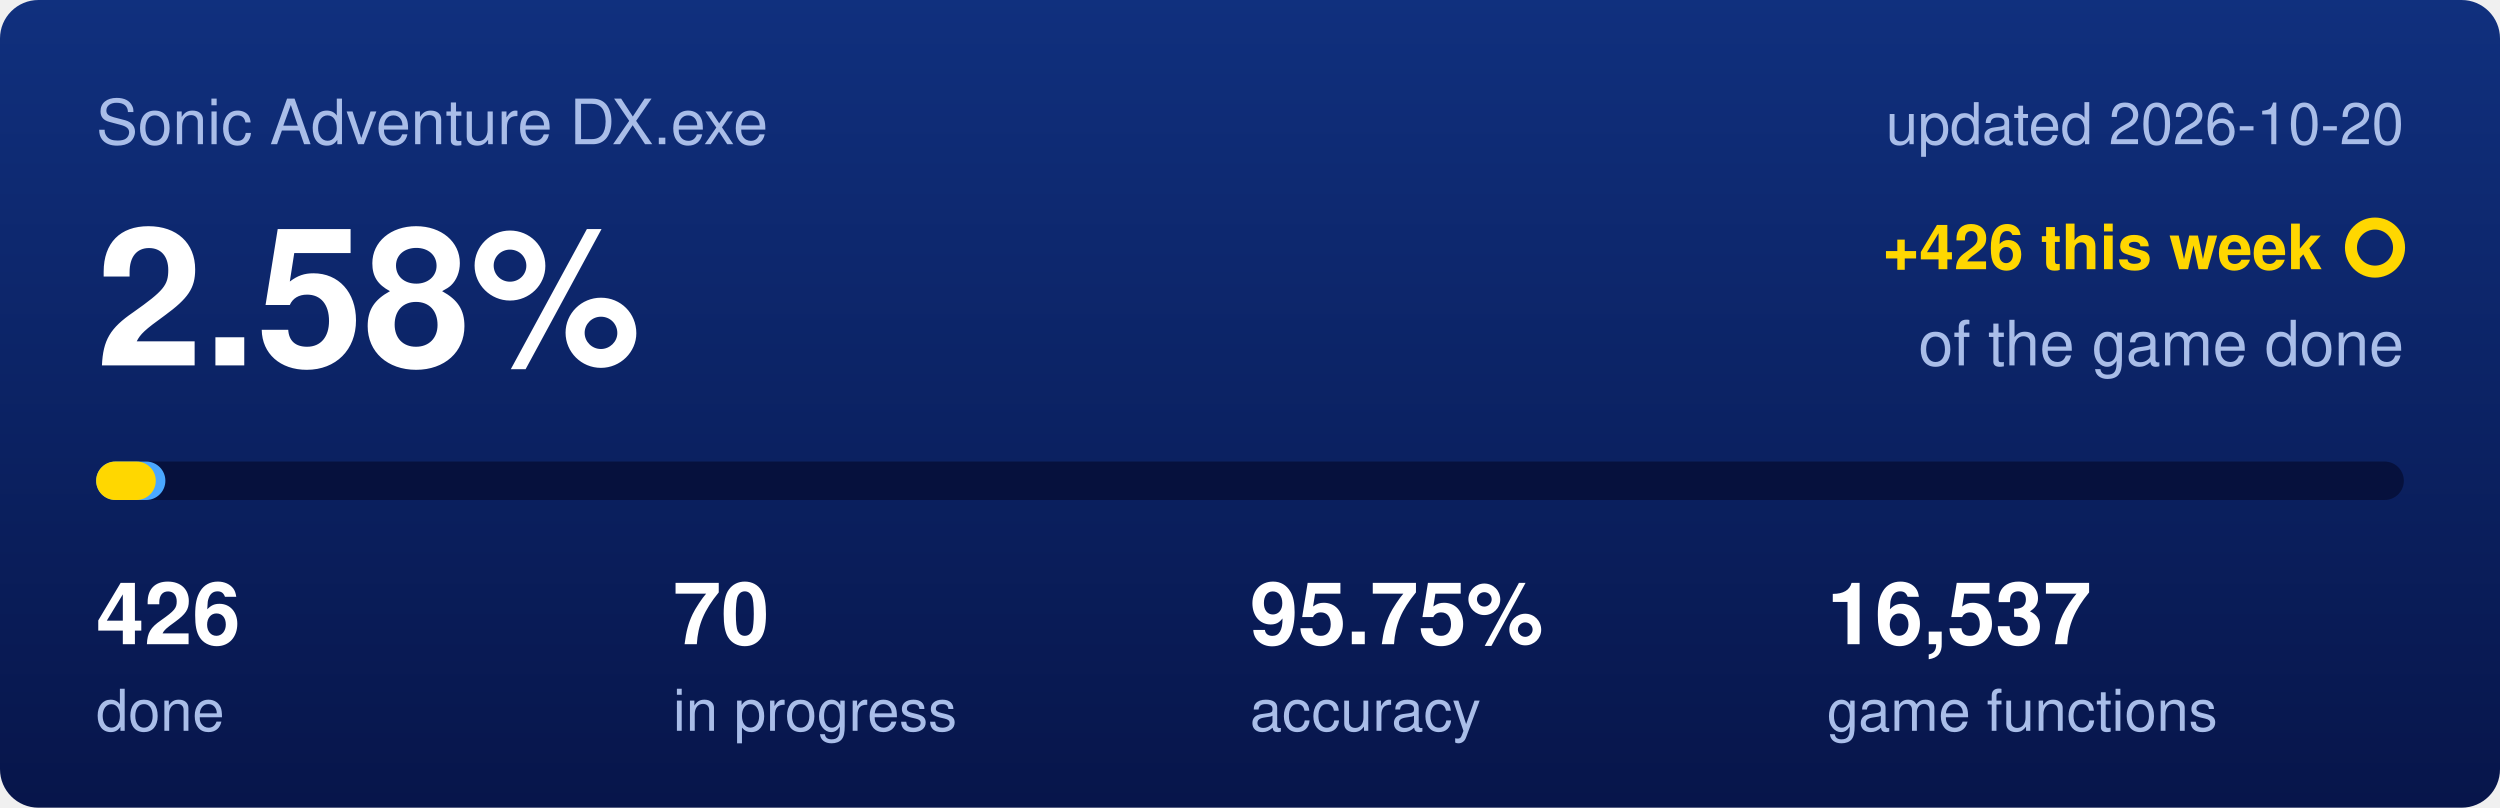
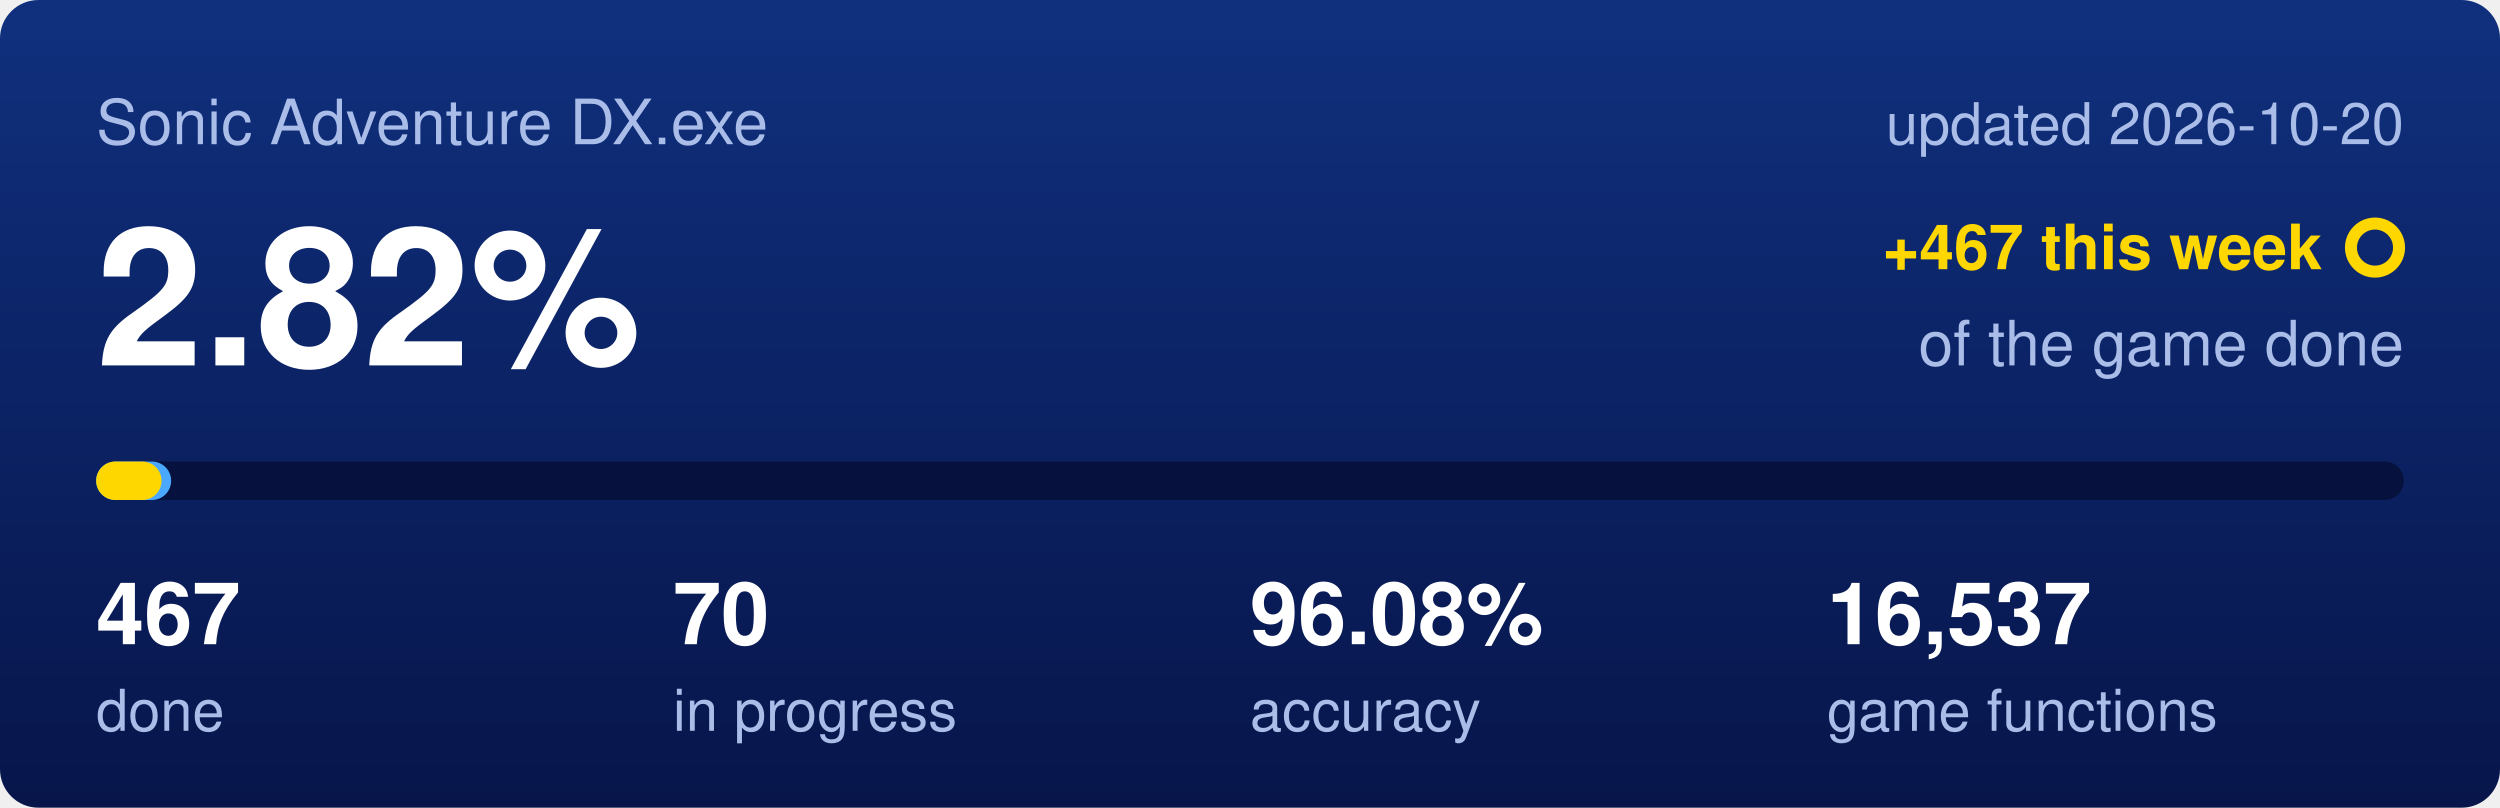
<svg xmlns="http://www.w3.org/2000/svg" viewBox="0 0 520 168" width="520" height="168">
  <defs>
    <linearGradient id="backdrop" x1="0" y1="0" x2="0" y2="1">
      <stop offset="0" stop-color="#10307e" />
      <stop offset="1" stop-color="#07154a" />
    </linearGradient>
  </defs>
  <rect width="520" height="168" rx="8" fill="url(#backdrop)" />
  <text x="20" y="30" font-family="Segoe UI,Helvetica,Arial,sans-serif" font-size="13" fill="#a9bde8">Sonic Adventure DX.exe</text>
  <text x="500" y="30" text-anchor="end" font-family="Segoe UI,Helvetica,Arial,sans-serif" font-size="12" fill="#a9bde8">updated 2026-10-20</text>
-   <text x="20" y="76" font-family="Segoe UI,Helvetica,Arial,sans-serif" font-size="40" font-weight="600" fill="#ffffff">2.58%</text>
-   <text x="483" y="56" text-anchor="end" font-family="Segoe UI,Helvetica,Arial,sans-serif" font-size="13" font-weight="600" fill="#ffd700">+426 this week</text>
+   <text x="20" y="76" font-family="Segoe UI,Helvetica,Arial,sans-serif" font-size="40" font-weight="600" fill="#ffffff">2.82%</text>
+   <text x="483" y="56" text-anchor="end" font-family="Segoe UI,Helvetica,Arial,sans-serif" font-size="13" font-weight="600" fill="#ffd700">+467 this week</text>
  <circle cx="494" cy="51.5" r="5" fill="none" stroke="#ffd700" stroke-width="2.5" />
  <text x="500" y="76" text-anchor="end" font-family="Segoe UI,Helvetica,Arial,sans-serif" font-size="13" fill="#a9bde8">of the game done</text>
  <rect x="20" y="96" width="480" height="8" rx="4" fill="#06113d" />
-   <rect x="20" y="96" width="14.4" height="8" rx="4" fill="#4aa8ff" />
-   <rect x="20" y="96" width="12.4" height="8" rx="4" fill="#ffd700" />
-   <text x="20" y="134" font-family="Segoe UI,Helvetica,Arial,sans-serif" font-size="18" font-weight="600" fill="#ffffff">426</text>
+   <rect x="20" y="96" width="15.6" height="8" rx="4" fill="#4aa8ff" />
+   <rect x="20" y="96" width="13.6" height="8" rx="4" fill="#ffd700" />
+   <text x="20" y="134" font-family="Segoe UI,Helvetica,Arial,sans-serif" font-size="18" font-weight="600" fill="#ffffff">467</text>
  <text x="20" y="152" font-family="Segoe UI,Helvetica,Arial,sans-serif" font-size="12" fill="#a9bde8">done</text>
  <text x="140" y="134" font-family="Segoe UI,Helvetica,Arial,sans-serif" font-size="18" font-weight="600" fill="#ffffff">70</text>
  <text x="140" y="152" font-family="Segoe UI,Helvetica,Arial,sans-serif" font-size="12" fill="#a9bde8">in progress</text>
-   <text x="260" y="134" font-family="Segoe UI,Helvetica,Arial,sans-serif" font-size="18" font-weight="600" fill="#ffffff">95.75%</text>
+   <text x="260" y="134" font-family="Segoe UI,Helvetica,Arial,sans-serif" font-size="18" font-weight="600" fill="#ffffff">96.08%</text>
  <text x="260" y="152" font-family="Segoe UI,Helvetica,Arial,sans-serif" font-size="12" fill="#a9bde8">accuracy</text>
  <text x="380" y="134" font-family="Segoe UI,Helvetica,Arial,sans-serif" font-size="18" font-weight="600" fill="#ffffff">16,537</text>
  <text x="380" y="152" font-family="Segoe UI,Helvetica,Arial,sans-serif" font-size="12" fill="#a9bde8">game functions</text>
</svg>
